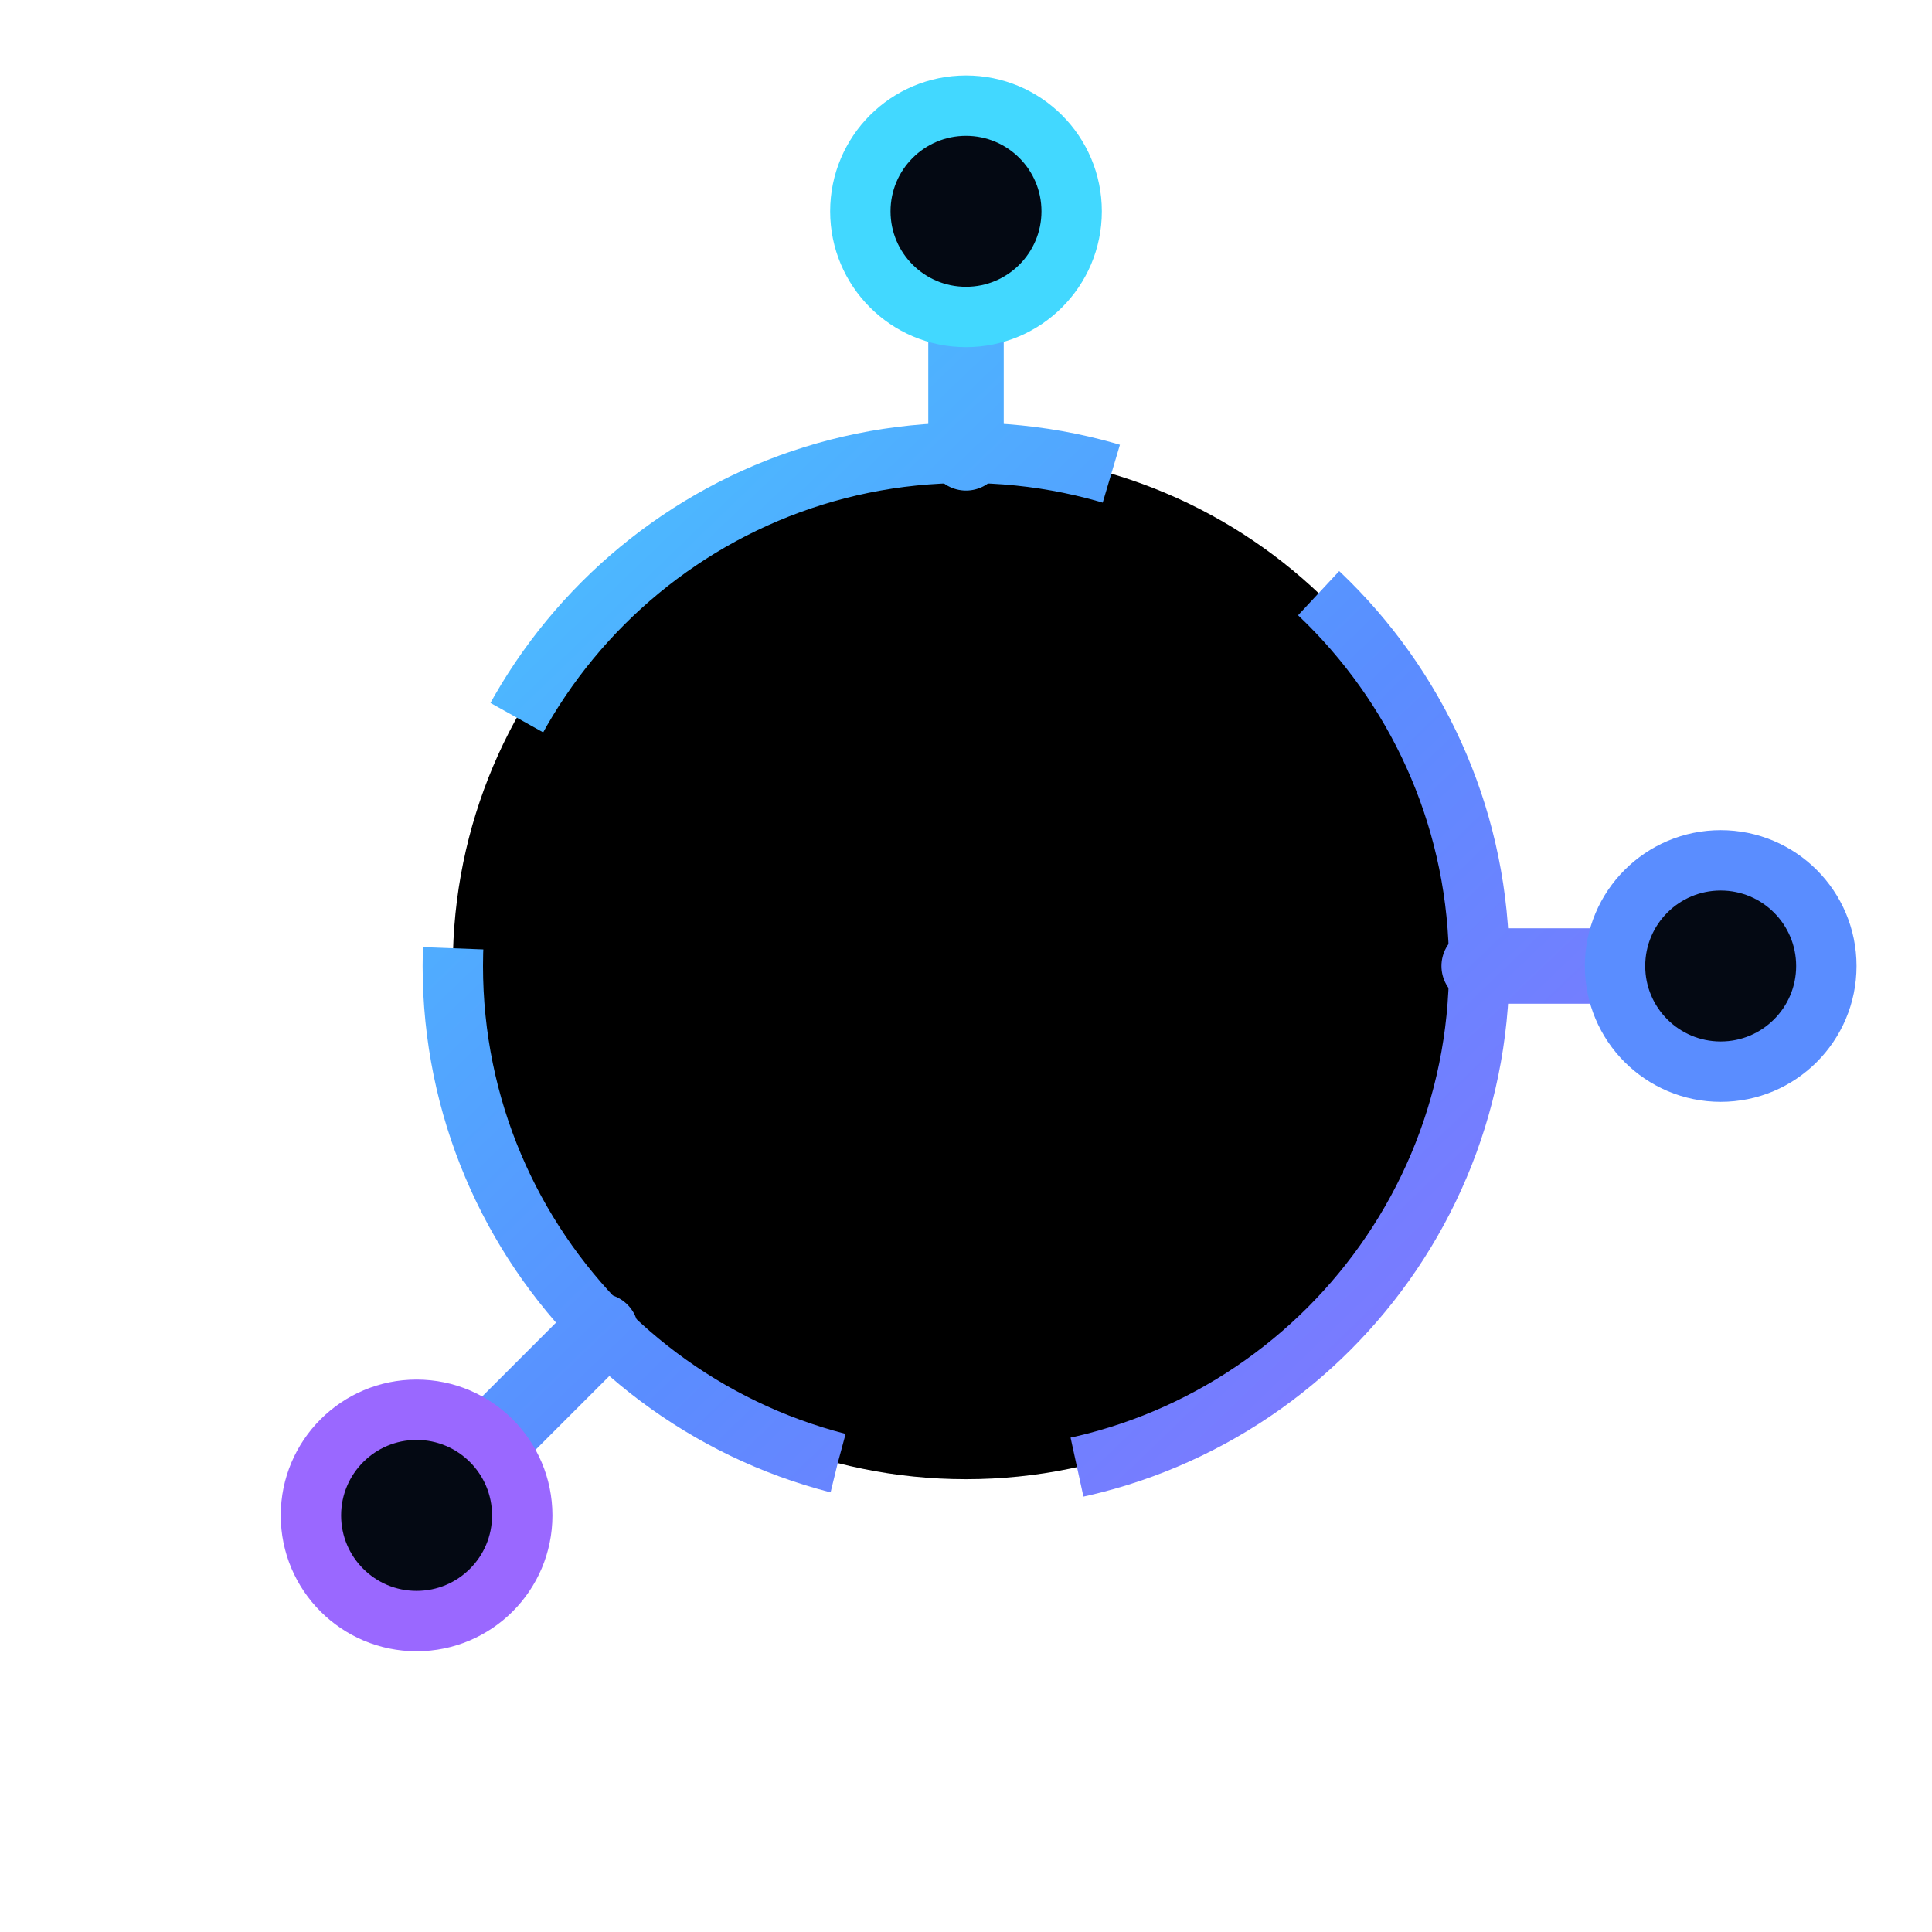
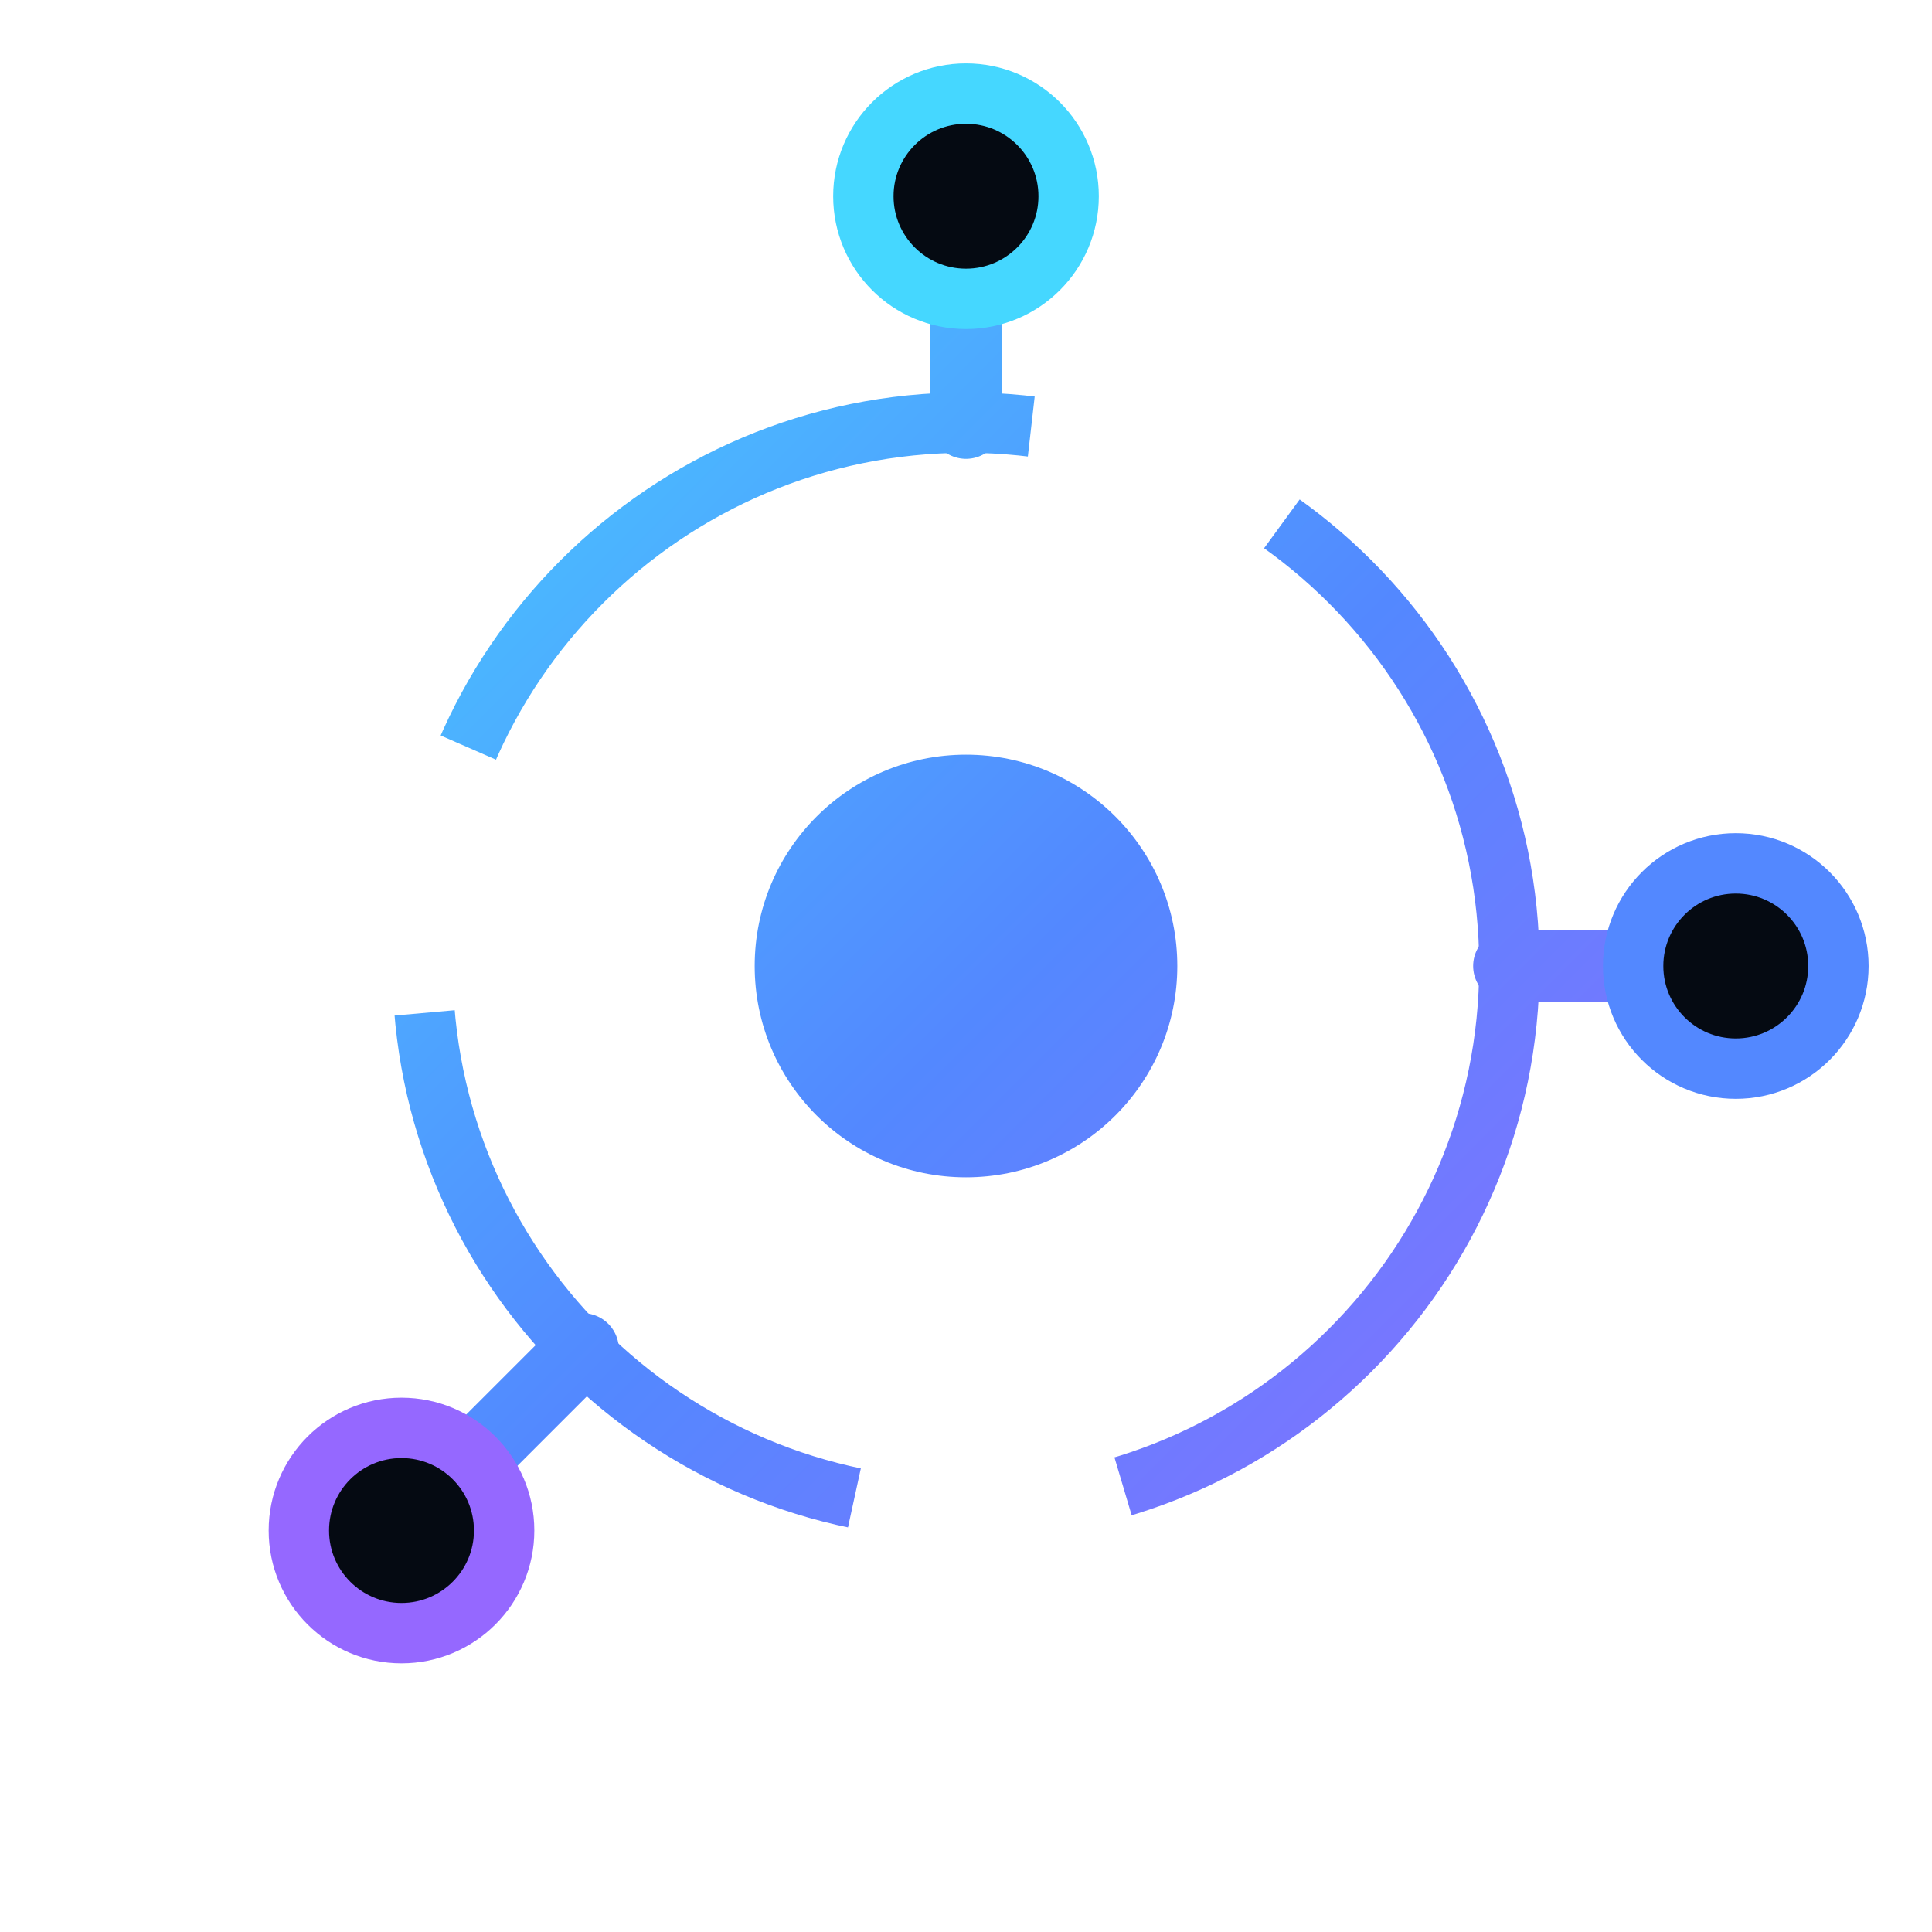
- <svg xmlns="http://www.w3.org/2000/svg" viewBox="0 0 64 64" role="img" aria-label="Kyno logo">
+ <svg xmlns="http://www.w3.org/2000/svg" viewBox="0 0 64 64" fill="none">
  <defs>
-     <linearGradient id="kynoGrad" x1="9" y1="7" x2="56" y2="56" gradientUnits="userSpaceOnUse">
-       <stop offset="0%" stop-color="#42D8FF" />
-       <stop offset="54%" stop-color="#5A8DFF" />
-       <stop offset="100%" stop-color="#9A68FF" />
+     <linearGradient id="g" x1="8" y1="8" x2="56" y2="56" gradientUnits="userSpaceOnUse">
+       <stop stop-color="#45D7FF" />
+       <stop offset=".52" stop-color="#5388FF" />
+       <stop offset="1" stop-color="#9568FF" />
    </linearGradient>
  </defs>
-   <circle cx="32" cy="32" r="7" fill="url(#kynoGrad)" />
-   <circle cx="32" cy="32" r="17" stroke="url(#kynoGrad)" stroke-width="2" stroke-dasharray="23 8" />
-   <path d="M32 15V8M49 32h7M19.9 44.1l-5 5" stroke="url(#kynoGrad)" stroke-width="2.5" stroke-linecap="round" />
-   <circle cx="32" cy="7" r="3.5" fill="#040913" stroke="#42D8FF" stroke-width="2" />
-   <circle cx="57" cy="32" r="3.5" fill="#040913" stroke="#5A8DFF" stroke-width="2" />
-   <circle cx="13.8" cy="50.2" r="3.5" fill="#040913" stroke="#9A68FF" stroke-width="2" />
+   <circle cx="32" cy="32" r="7" fill="url(#g)" />
+   <circle cx="32" cy="32" r="18" stroke="url(#g)" stroke-width="2" stroke-dasharray="23 9" />
+   <path d="M32 14V7M50 32h7M19.3 44.7l-5.2 5.2" stroke="url(#g)" stroke-width="2.4" stroke-linecap="round" />
+   <circle cx="32" cy="6.5" r="3.4" fill="#050A12" stroke="#45D7FF" stroke-width="2" />
+   <circle cx="57.5" cy="32" r="3.4" fill="#050A12" stroke="#5388FF" stroke-width="2" />
+   <circle cx="13.3" cy="50.7" r="3.4" fill="#050A12" stroke="#9568FF" stroke-width="2" />
</svg>
